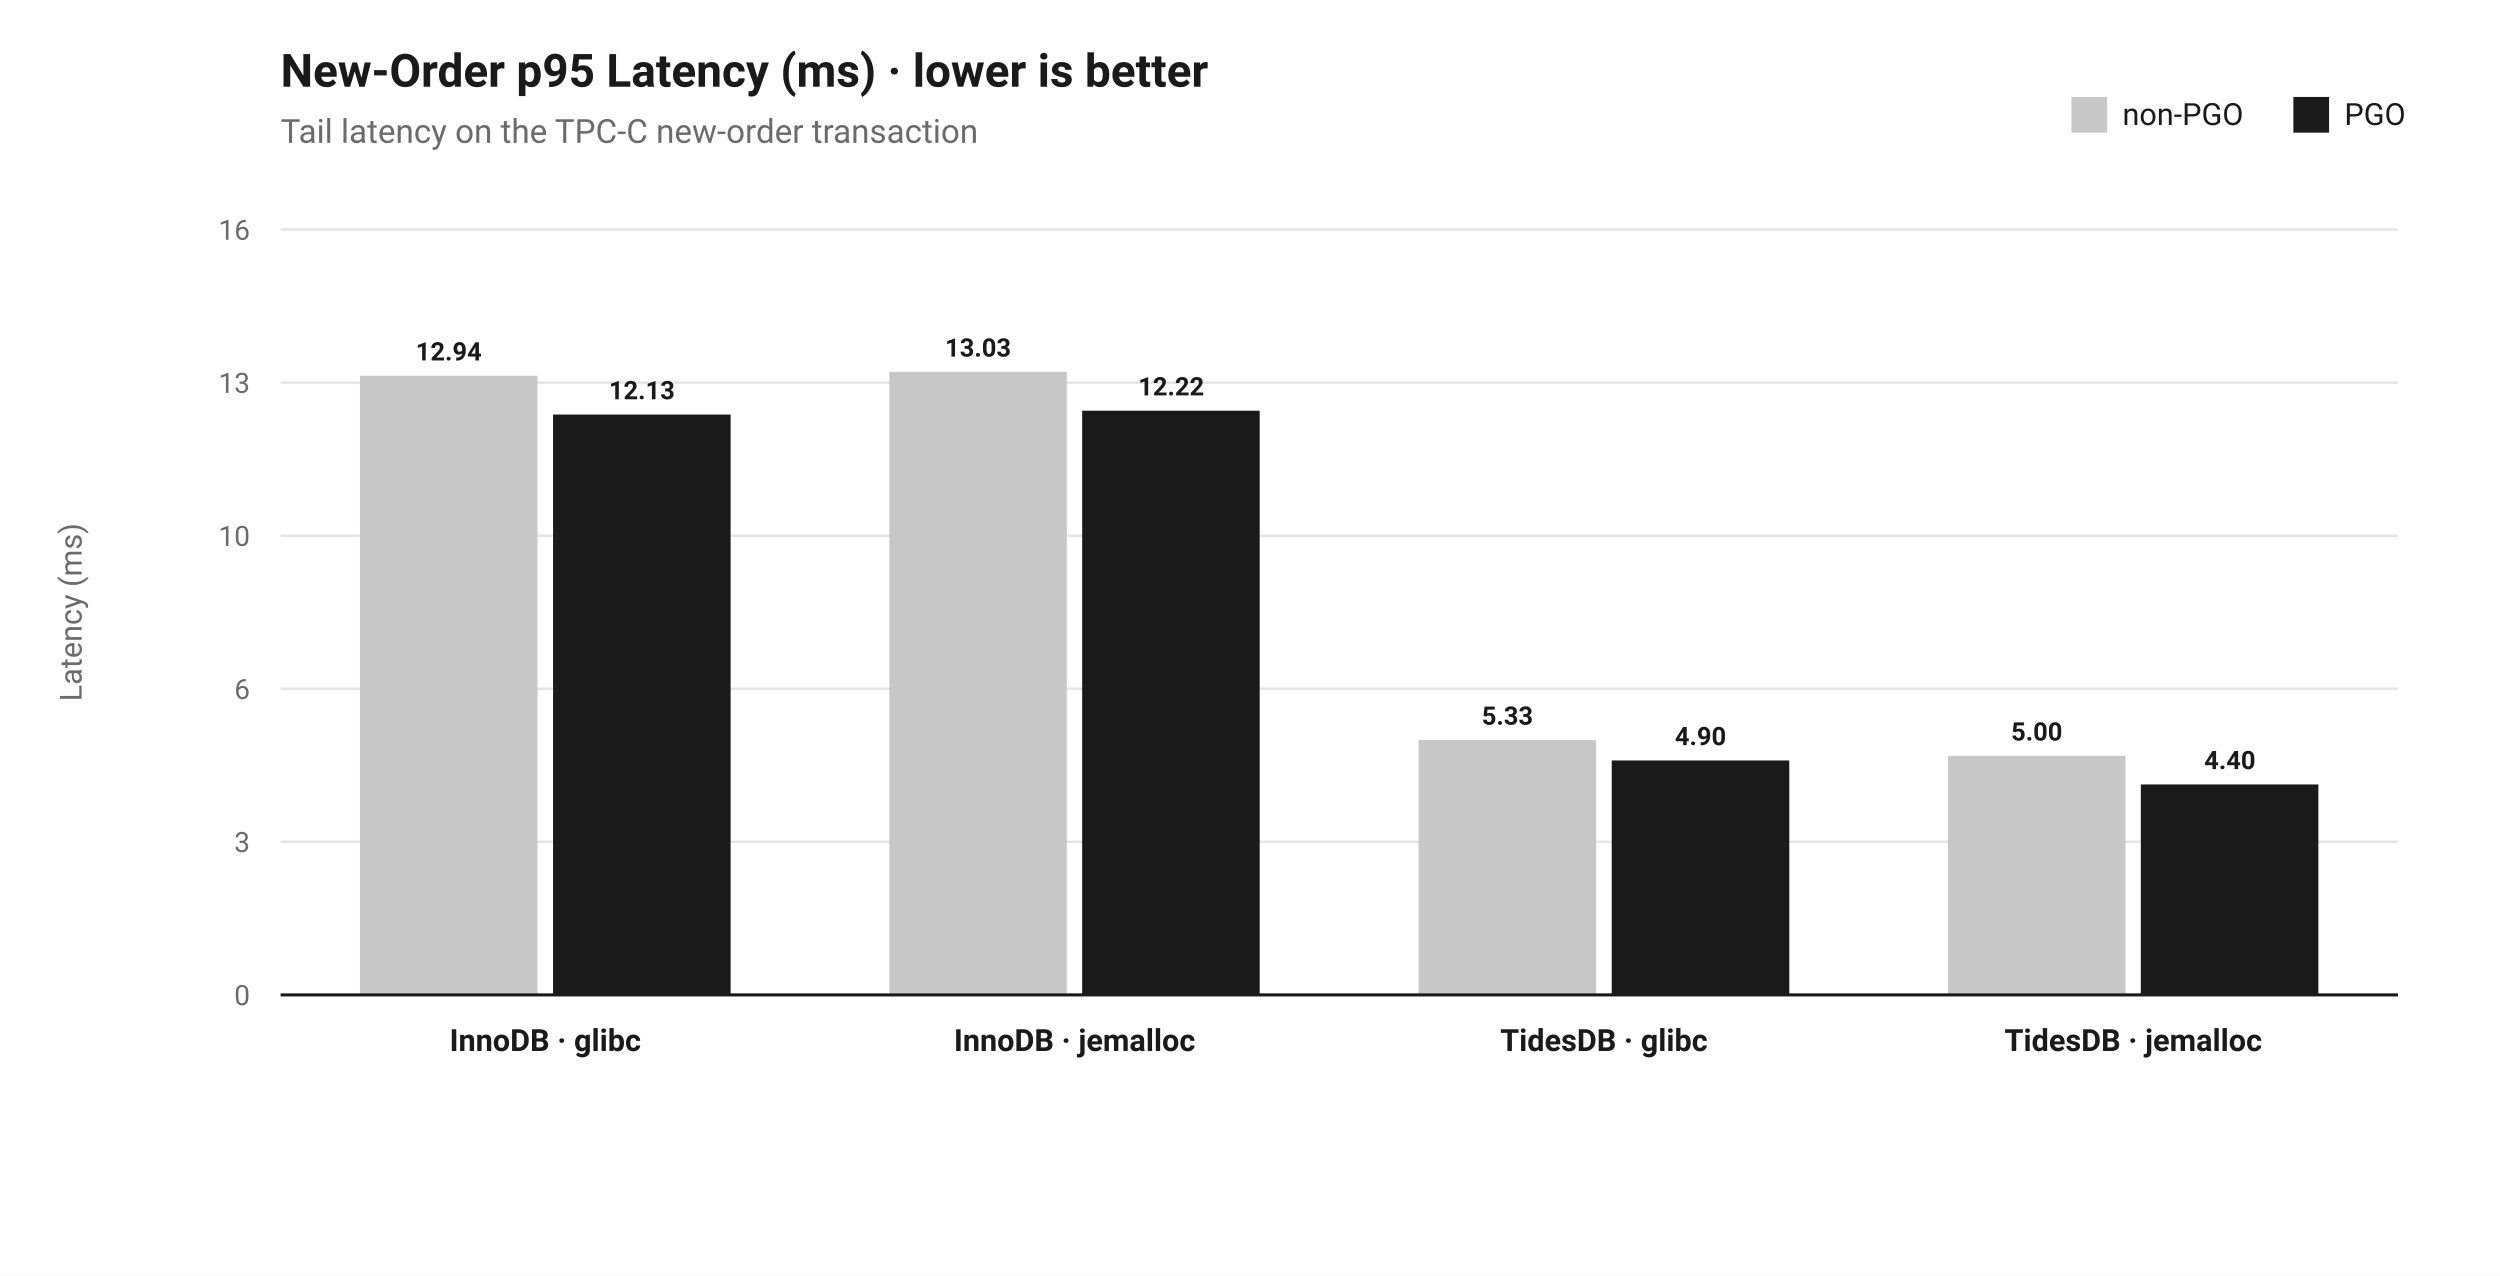
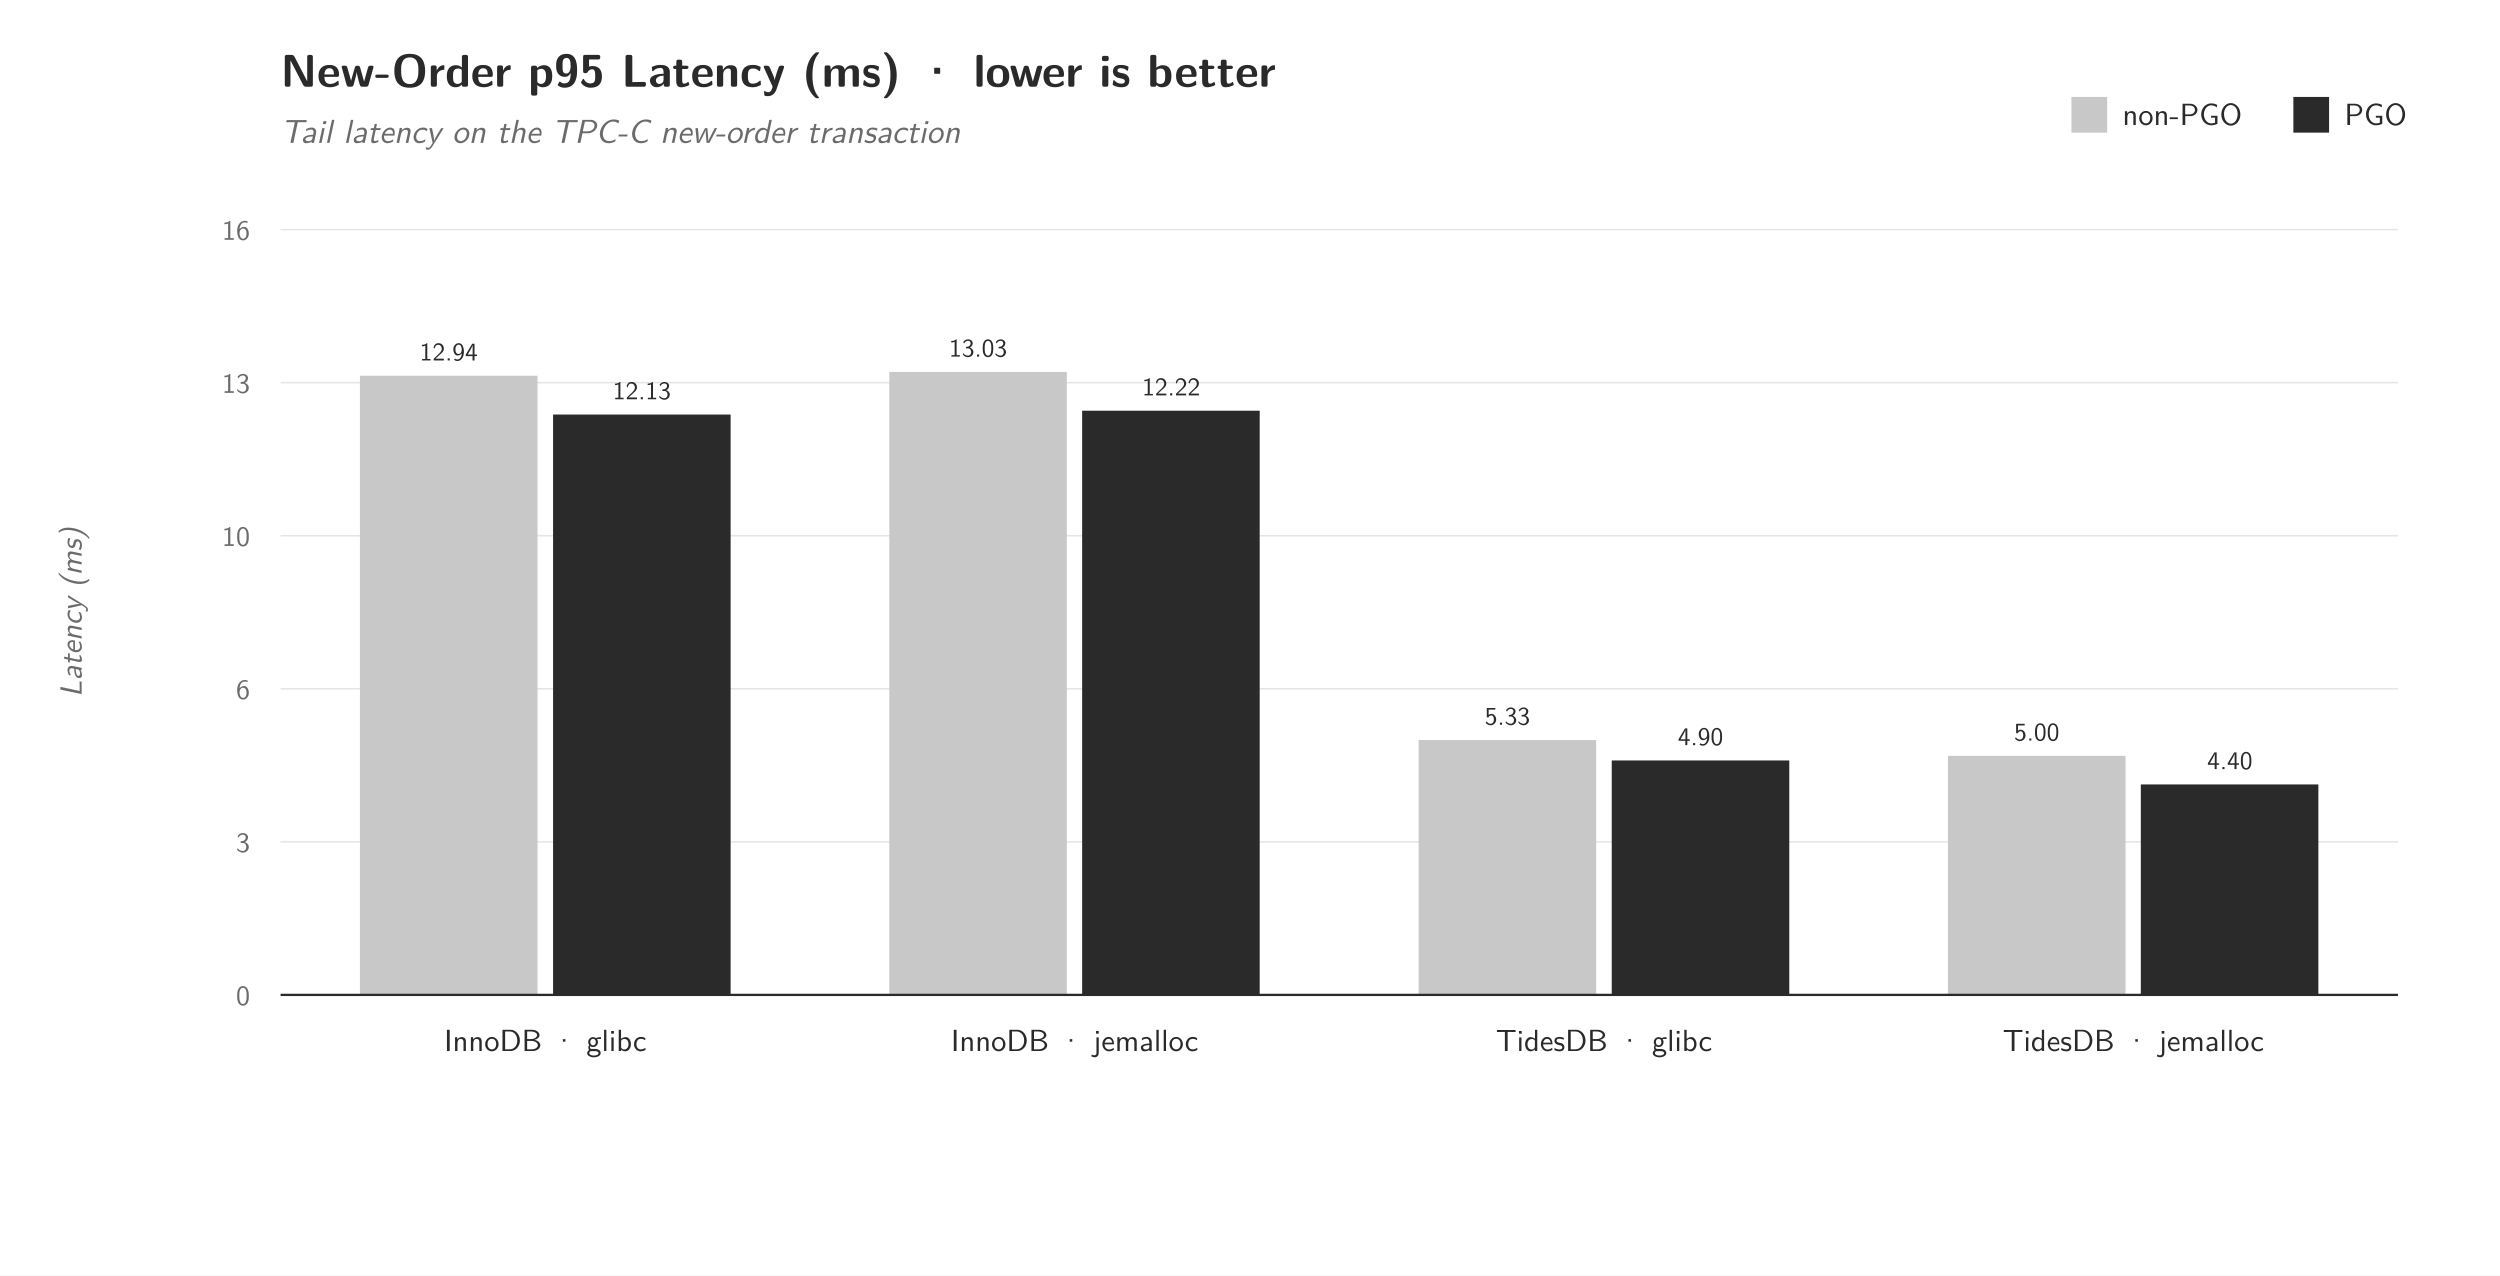
<svg xmlns="http://www.w3.org/2000/svg" viewBox="0 0 980 500" width="980" height="500" role="img">
  <rect width="980" height="500" fill="#ffffff" />
-   <text x="110" y="34" font-family="ui-sans-serif, -apple-system, Segoe UI, Roboto, sans-serif" font-size="18" font-weight="700" fill="#1a1a1a">New-Order p95 Latency (ms) · lower is better</text>
-   <text x="110" y="56" font-family="ui-sans-serif, -apple-system, Segoe UI, Roboto, sans-serif" font-size="13" fill="#6b6b6b">Tail latency on the TPC-C new-order transaction</text>
-   <line x1="110" y1="390.0" x2="940" y2="390.0" stroke="#e5e5e5" stroke-width="1" />
-   <text x="98" y="394.0" font-family="ui-sans-serif, -apple-system, Segoe UI, Roboto, sans-serif" font-size="11" fill="#6b6b6b" text-anchor="end">0</text>
-   <line x1="110" y1="330.0" x2="940" y2="330.0" stroke="#e5e5e5" stroke-width="1" />
-   <text x="98" y="334.0" font-family="ui-sans-serif, -apple-system, Segoe UI, Roboto, sans-serif" font-size="11" fill="#6b6b6b" text-anchor="end">3</text>
-   <line x1="110" y1="270.0" x2="940" y2="270.0" stroke="#e5e5e5" stroke-width="1" />
-   <text x="98" y="274.0" font-family="ui-sans-serif, -apple-system, Segoe UI, Roboto, sans-serif" font-size="11" fill="#6b6b6b" text-anchor="end">6</text>
-   <line x1="110" y1="210.0" x2="940" y2="210.0" stroke="#e5e5e5" stroke-width="1" />
-   <text x="98" y="214.0" font-family="ui-sans-serif, -apple-system, Segoe UI, Roboto, sans-serif" font-size="11" fill="#6b6b6b" text-anchor="end">10</text>
-   <line x1="110" y1="150.0" x2="940" y2="150.0" stroke="#e5e5e5" stroke-width="1" />
-   <text x="98" y="154.0" font-family="ui-sans-serif, -apple-system, Segoe UI, Roboto, sans-serif" font-size="11" fill="#6b6b6b" text-anchor="end">13</text>
-   <line x1="110" y1="90.0" x2="940" y2="90.0" stroke="#e5e5e5" stroke-width="1" />
-   <text x="98" y="94.0" font-family="ui-sans-serif, -apple-system, Segoe UI, Roboto, sans-serif" font-size="11" fill="#6b6b6b" text-anchor="end">16</text>
-   <text x="32" y="240.0" font-family="ui-sans-serif, -apple-system, Segoe UI, Roboto, sans-serif" font-size="12" fill="#6b6b6b" transform="rotate(-90 32 240.0)" text-anchor="middle">Latency (ms)</text>
-   <text x="213.75" y="412" font-family="ui-sans-serif, -apple-system, Segoe UI, Roboto, sans-serif" font-size="12" font-weight="600" fill="#1a1a1a" text-anchor="middle">InnoDB · glibc</text>
+   <text x="110" y="34" font-family="&quot;Latin Modern Sans&quot;, &quot;CMU Sans Serif&quot;, &quot;Computer Modern Sans&quot;, &quot;Lucida Grande&quot;, &quot;DejaVu Sans&quot;, sans-serif" font-size="18" font-weight="600" fill="#2a2a2a">New-Order p95 Latency (ms) · lower is better</text>
+   <text x="110" y="56" font-family="&quot;Latin Modern Sans&quot;, &quot;CMU Sans Serif&quot;, &quot;Computer Modern Sans&quot;, &quot;Lucida Grande&quot;, &quot;DejaVu Sans&quot;, sans-serif" font-size="13" font-style="italic" fill="#6b6b6b">Tail latency on the TPC-C new-order transaction</text>
+   <line x1="110" y1="390.0" x2="940" y2="390.0" stroke="#e5e5e5" stroke-width="0.6" />
+   <text x="98" y="394.0" font-family="&quot;Latin Modern Sans&quot;, &quot;CMU Sans Serif&quot;, &quot;Computer Modern Sans&quot;, &quot;Lucida Grande&quot;, &quot;DejaVu Sans&quot;, sans-serif" font-size="11" fill="#6b6b6b" text-anchor="end">0</text>
+   <line x1="110" y1="330.0" x2="940" y2="330.0" stroke="#e5e5e5" stroke-width="0.6" />
+   <text x="98" y="334.0" font-family="&quot;Latin Modern Sans&quot;, &quot;CMU Sans Serif&quot;, &quot;Computer Modern Sans&quot;, &quot;Lucida Grande&quot;, &quot;DejaVu Sans&quot;, sans-serif" font-size="11" fill="#6b6b6b" text-anchor="end">3</text>
+   <line x1="110" y1="270.0" x2="940" y2="270.0" stroke="#e5e5e5" stroke-width="0.6" />
+   <text x="98" y="274.0" font-family="&quot;Latin Modern Sans&quot;, &quot;CMU Sans Serif&quot;, &quot;Computer Modern Sans&quot;, &quot;Lucida Grande&quot;, &quot;DejaVu Sans&quot;, sans-serif" font-size="11" fill="#6b6b6b" text-anchor="end">6</text>
+   <line x1="110" y1="210.0" x2="940" y2="210.0" stroke="#e5e5e5" stroke-width="0.6" />
+   <text x="98" y="214.0" font-family="&quot;Latin Modern Sans&quot;, &quot;CMU Sans Serif&quot;, &quot;Computer Modern Sans&quot;, &quot;Lucida Grande&quot;, &quot;DejaVu Sans&quot;, sans-serif" font-size="11" fill="#6b6b6b" text-anchor="end">10</text>
+   <line x1="110" y1="150.0" x2="940" y2="150.0" stroke="#e5e5e5" stroke-width="0.6" />
+   <text x="98" y="154.0" font-family="&quot;Latin Modern Sans&quot;, &quot;CMU Sans Serif&quot;, &quot;Computer Modern Sans&quot;, &quot;Lucida Grande&quot;, &quot;DejaVu Sans&quot;, sans-serif" font-size="11" fill="#6b6b6b" text-anchor="end">13</text>
+   <line x1="110" y1="90.0" x2="940" y2="90.0" stroke="#e5e5e5" stroke-width="0.6" />
+   <text x="98" y="94.0" font-family="&quot;Latin Modern Sans&quot;, &quot;CMU Sans Serif&quot;, &quot;Computer Modern Sans&quot;, &quot;Lucida Grande&quot;, &quot;DejaVu Sans&quot;, sans-serif" font-size="11" fill="#6b6b6b" text-anchor="end">16</text>
+   <text x="32" y="240.0" font-family="&quot;Latin Modern Sans&quot;, &quot;CMU Sans Serif&quot;, &quot;Computer Modern Sans&quot;, &quot;Lucida Grande&quot;, &quot;DejaVu Sans&quot;, sans-serif" font-size="12" font-style="italic" fill="#6b6b6b" transform="rotate(-90 32 240.0)" text-anchor="middle">Latency (ms)</text>
+   <text x="213.75" y="412" font-family="&quot;Latin Modern Sans&quot;, &quot;CMU Sans Serif&quot;, &quot;Computer Modern Sans&quot;, &quot;Lucida Grande&quot;, &quot;DejaVu Sans&quot;, sans-serif" font-size="12" font-weight="500" fill="#2a2a2a" text-anchor="middle">InnoDB · glibc</text>
  <rect x="141.1" y="147.3" width="69.6" height="242.7" fill="#c8c8c8" />
-   <text x="175.9" y="141.3" font-family="ui-sans-serif, -apple-system, Segoe UI, Roboto, sans-serif" font-size="10" font-weight="600" fill="#1a1a1a" text-anchor="middle">12.94</text>
-   <rect x="216.8" y="162.5" width="69.6" height="227.5" fill="#1a1a1a" />
-   <text x="251.6" y="156.5" font-family="ui-sans-serif, -apple-system, Segoe UI, Roboto, sans-serif" font-size="10" font-weight="600" fill="#1a1a1a" text-anchor="middle">12.13</text>
-   <text x="421.25" y="412" font-family="ui-sans-serif, -apple-system, Segoe UI, Roboto, sans-serif" font-size="12" font-weight="600" fill="#1a1a1a" text-anchor="middle">InnoDB · jemalloc</text>
+   <text x="175.9" y="141.3" font-family="&quot;Latin Modern Sans&quot;, &quot;CMU Sans Serif&quot;, &quot;Computer Modern Sans&quot;, &quot;Lucida Grande&quot;, &quot;DejaVu Sans&quot;, sans-serif" font-size="10" font-weight="500" fill="#2a2a2a" text-anchor="middle">12.94</text>
+   <rect x="216.8" y="162.5" width="69.6" height="227.5" fill="#2a2a2a" />
+   <text x="251.6" y="156.5" font-family="&quot;Latin Modern Sans&quot;, &quot;CMU Sans Serif&quot;, &quot;Computer Modern Sans&quot;, &quot;Lucida Grande&quot;, &quot;DejaVu Sans&quot;, sans-serif" font-size="10" font-weight="500" fill="#2a2a2a" text-anchor="middle">12.13</text>
+   <text x="421.25" y="412" font-family="&quot;Latin Modern Sans&quot;, &quot;CMU Sans Serif&quot;, &quot;Computer Modern Sans&quot;, &quot;Lucida Grande&quot;, &quot;DejaVu Sans&quot;, sans-serif" font-size="12" font-weight="500" fill="#2a2a2a" text-anchor="middle">InnoDB · jemalloc</text>
  <rect x="348.6" y="145.8" width="69.6" height="244.2" fill="#c8c8c8" />
-   <text x="383.4" y="139.8" font-family="ui-sans-serif, -apple-system, Segoe UI, Roboto, sans-serif" font-size="10" font-weight="600" fill="#1a1a1a" text-anchor="middle">13.03</text>
-   <rect x="424.2" y="161.0" width="69.6" height="229.0" fill="#1a1a1a" />
-   <text x="459.1" y="155.0" font-family="ui-sans-serif, -apple-system, Segoe UI, Roboto, sans-serif" font-size="10" font-weight="600" fill="#1a1a1a" text-anchor="middle">12.22</text>
-   <text x="628.75" y="412" font-family="ui-sans-serif, -apple-system, Segoe UI, Roboto, sans-serif" font-size="12" font-weight="600" fill="#1a1a1a" text-anchor="middle">TidesDB · glibc</text>
+   <text x="383.4" y="139.8" font-family="&quot;Latin Modern Sans&quot;, &quot;CMU Sans Serif&quot;, &quot;Computer Modern Sans&quot;, &quot;Lucida Grande&quot;, &quot;DejaVu Sans&quot;, sans-serif" font-size="10" font-weight="500" fill="#2a2a2a" text-anchor="middle">13.03</text>
+   <rect x="424.2" y="161.0" width="69.6" height="229.0" fill="#2a2a2a" />
+   <text x="459.1" y="155.0" font-family="&quot;Latin Modern Sans&quot;, &quot;CMU Sans Serif&quot;, &quot;Computer Modern Sans&quot;, &quot;Lucida Grande&quot;, &quot;DejaVu Sans&quot;, sans-serif" font-size="10" font-weight="500" fill="#2a2a2a" text-anchor="middle">12.22</text>
+   <text x="628.75" y="412" font-family="&quot;Latin Modern Sans&quot;, &quot;CMU Sans Serif&quot;, &quot;Computer Modern Sans&quot;, &quot;Lucida Grande&quot;, &quot;DejaVu Sans&quot;, sans-serif" font-size="12" font-weight="500" fill="#2a2a2a" text-anchor="middle">TidesDB · glibc</text>
  <rect x="556.1" y="290.1" width="69.6" height="99.9" fill="#c8c8c8" />
-   <text x="590.9" y="284.1" font-family="ui-sans-serif, -apple-system, Segoe UI, Roboto, sans-serif" font-size="10" font-weight="600" fill="#1a1a1a" text-anchor="middle">5.33</text>
-   <rect x="631.8" y="298.1" width="69.6" height="91.9" fill="#1a1a1a" />
-   <text x="666.6" y="292.1" font-family="ui-sans-serif, -apple-system, Segoe UI, Roboto, sans-serif" font-size="10" font-weight="600" fill="#1a1a1a" text-anchor="middle">4.90</text>
-   <text x="836.25" y="412" font-family="ui-sans-serif, -apple-system, Segoe UI, Roboto, sans-serif" font-size="12" font-weight="600" fill="#1a1a1a" text-anchor="middle">TidesDB · jemalloc</text>
+   <text x="590.9" y="284.1" font-family="&quot;Latin Modern Sans&quot;, &quot;CMU Sans Serif&quot;, &quot;Computer Modern Sans&quot;, &quot;Lucida Grande&quot;, &quot;DejaVu Sans&quot;, sans-serif" font-size="10" font-weight="500" fill="#2a2a2a" text-anchor="middle">5.33</text>
+   <rect x="631.8" y="298.1" width="69.6" height="91.9" fill="#2a2a2a" />
+   <text x="666.6" y="292.1" font-family="&quot;Latin Modern Sans&quot;, &quot;CMU Sans Serif&quot;, &quot;Computer Modern Sans&quot;, &quot;Lucida Grande&quot;, &quot;DejaVu Sans&quot;, sans-serif" font-size="10" font-weight="500" fill="#2a2a2a" text-anchor="middle">4.90</text>
+   <text x="836.25" y="412" font-family="&quot;Latin Modern Sans&quot;, &quot;CMU Sans Serif&quot;, &quot;Computer Modern Sans&quot;, &quot;Lucida Grande&quot;, &quot;DejaVu Sans&quot;, sans-serif" font-size="12" font-weight="500" fill="#2a2a2a" text-anchor="middle">TidesDB · jemalloc</text>
  <rect x="763.6" y="296.3" width="69.6" height="93.7" fill="#c8c8c8" />
-   <text x="798.4" y="290.3" font-family="ui-sans-serif, -apple-system, Segoe UI, Roboto, sans-serif" font-size="10" font-weight="600" fill="#1a1a1a" text-anchor="middle">5.00</text>
-   <rect x="839.2" y="307.5" width="69.6" height="82.5" fill="#1a1a1a" />
-   <text x="874.1" y="301.5" font-family="ui-sans-serif, -apple-system, Segoe UI, Roboto, sans-serif" font-size="10" font-weight="600" fill="#1a1a1a" text-anchor="middle">4.40</text>
-   <line x1="110" y1="390" x2="940" y2="390" stroke="#1a1a1a" stroke-width="1.2" />
-   <text x="919" y="49" font-family="ui-sans-serif, -apple-system, Segoe UI, Roboto, sans-serif" font-size="12" fill="#1a1a1a">PGO</text>
-   <rect x="899" y="38" width="14" height="14" fill="#1a1a1a" />
-   <text x="832" y="49" font-family="ui-sans-serif, -apple-system, Segoe UI, Roboto, sans-serif" font-size="12" fill="#1a1a1a">non-PGO</text>
+   <text x="798.4" y="290.3" font-family="&quot;Latin Modern Sans&quot;, &quot;CMU Sans Serif&quot;, &quot;Computer Modern Sans&quot;, &quot;Lucida Grande&quot;, &quot;DejaVu Sans&quot;, sans-serif" font-size="10" font-weight="500" fill="#2a2a2a" text-anchor="middle">5.00</text>
+   <rect x="839.2" y="307.5" width="69.6" height="82.5" fill="#2a2a2a" />
+   <text x="874.1" y="301.5" font-family="&quot;Latin Modern Sans&quot;, &quot;CMU Sans Serif&quot;, &quot;Computer Modern Sans&quot;, &quot;Lucida Grande&quot;, &quot;DejaVu Sans&quot;, sans-serif" font-size="10" font-weight="500" fill="#2a2a2a" text-anchor="middle">4.40</text>
+   <line x1="110" y1="390" x2="940" y2="390" stroke="#2a2a2a" stroke-width="0.9" />
+   <text x="919" y="49" font-family="&quot;Latin Modern Sans&quot;, &quot;CMU Sans Serif&quot;, &quot;Computer Modern Sans&quot;, &quot;Lucida Grande&quot;, &quot;DejaVu Sans&quot;, sans-serif" font-size="12" fill="#2a2a2a">PGO</text>
+   <rect x="899" y="38" width="14" height="14" fill="#2a2a2a" />
+   <text x="832" y="49" font-family="&quot;Latin Modern Sans&quot;, &quot;CMU Sans Serif&quot;, &quot;Computer Modern Sans&quot;, &quot;Lucida Grande&quot;, &quot;DejaVu Sans&quot;, sans-serif" font-size="12" fill="#2a2a2a">non-PGO</text>
  <rect x="812" y="38" width="14" height="14" fill="#c8c8c8" />
</svg>
